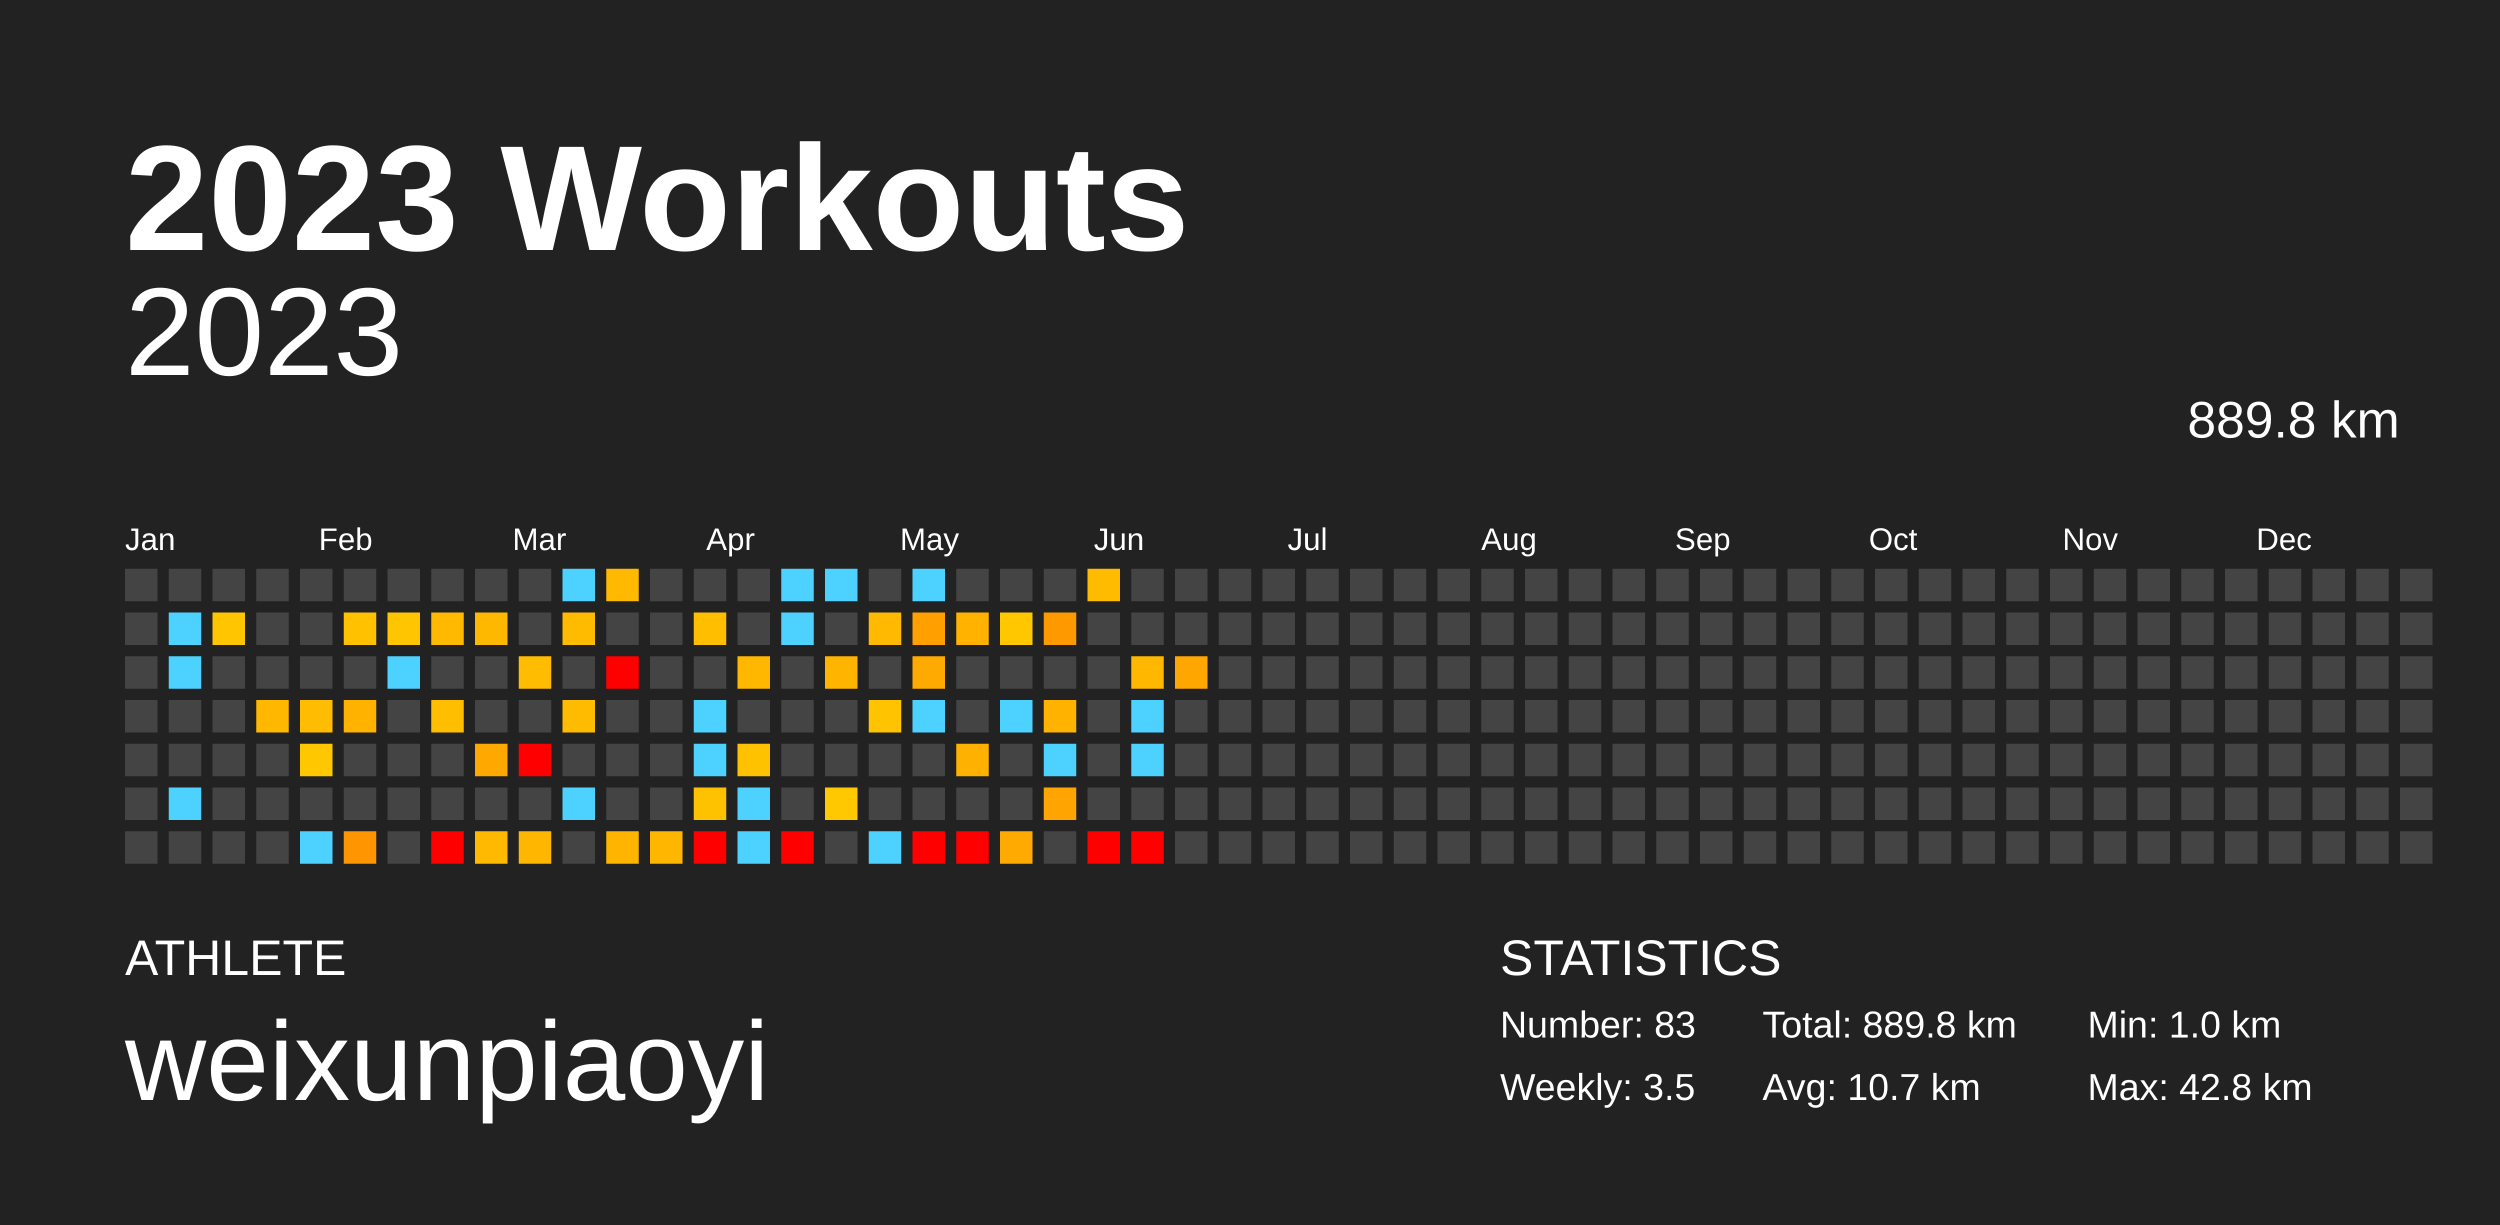
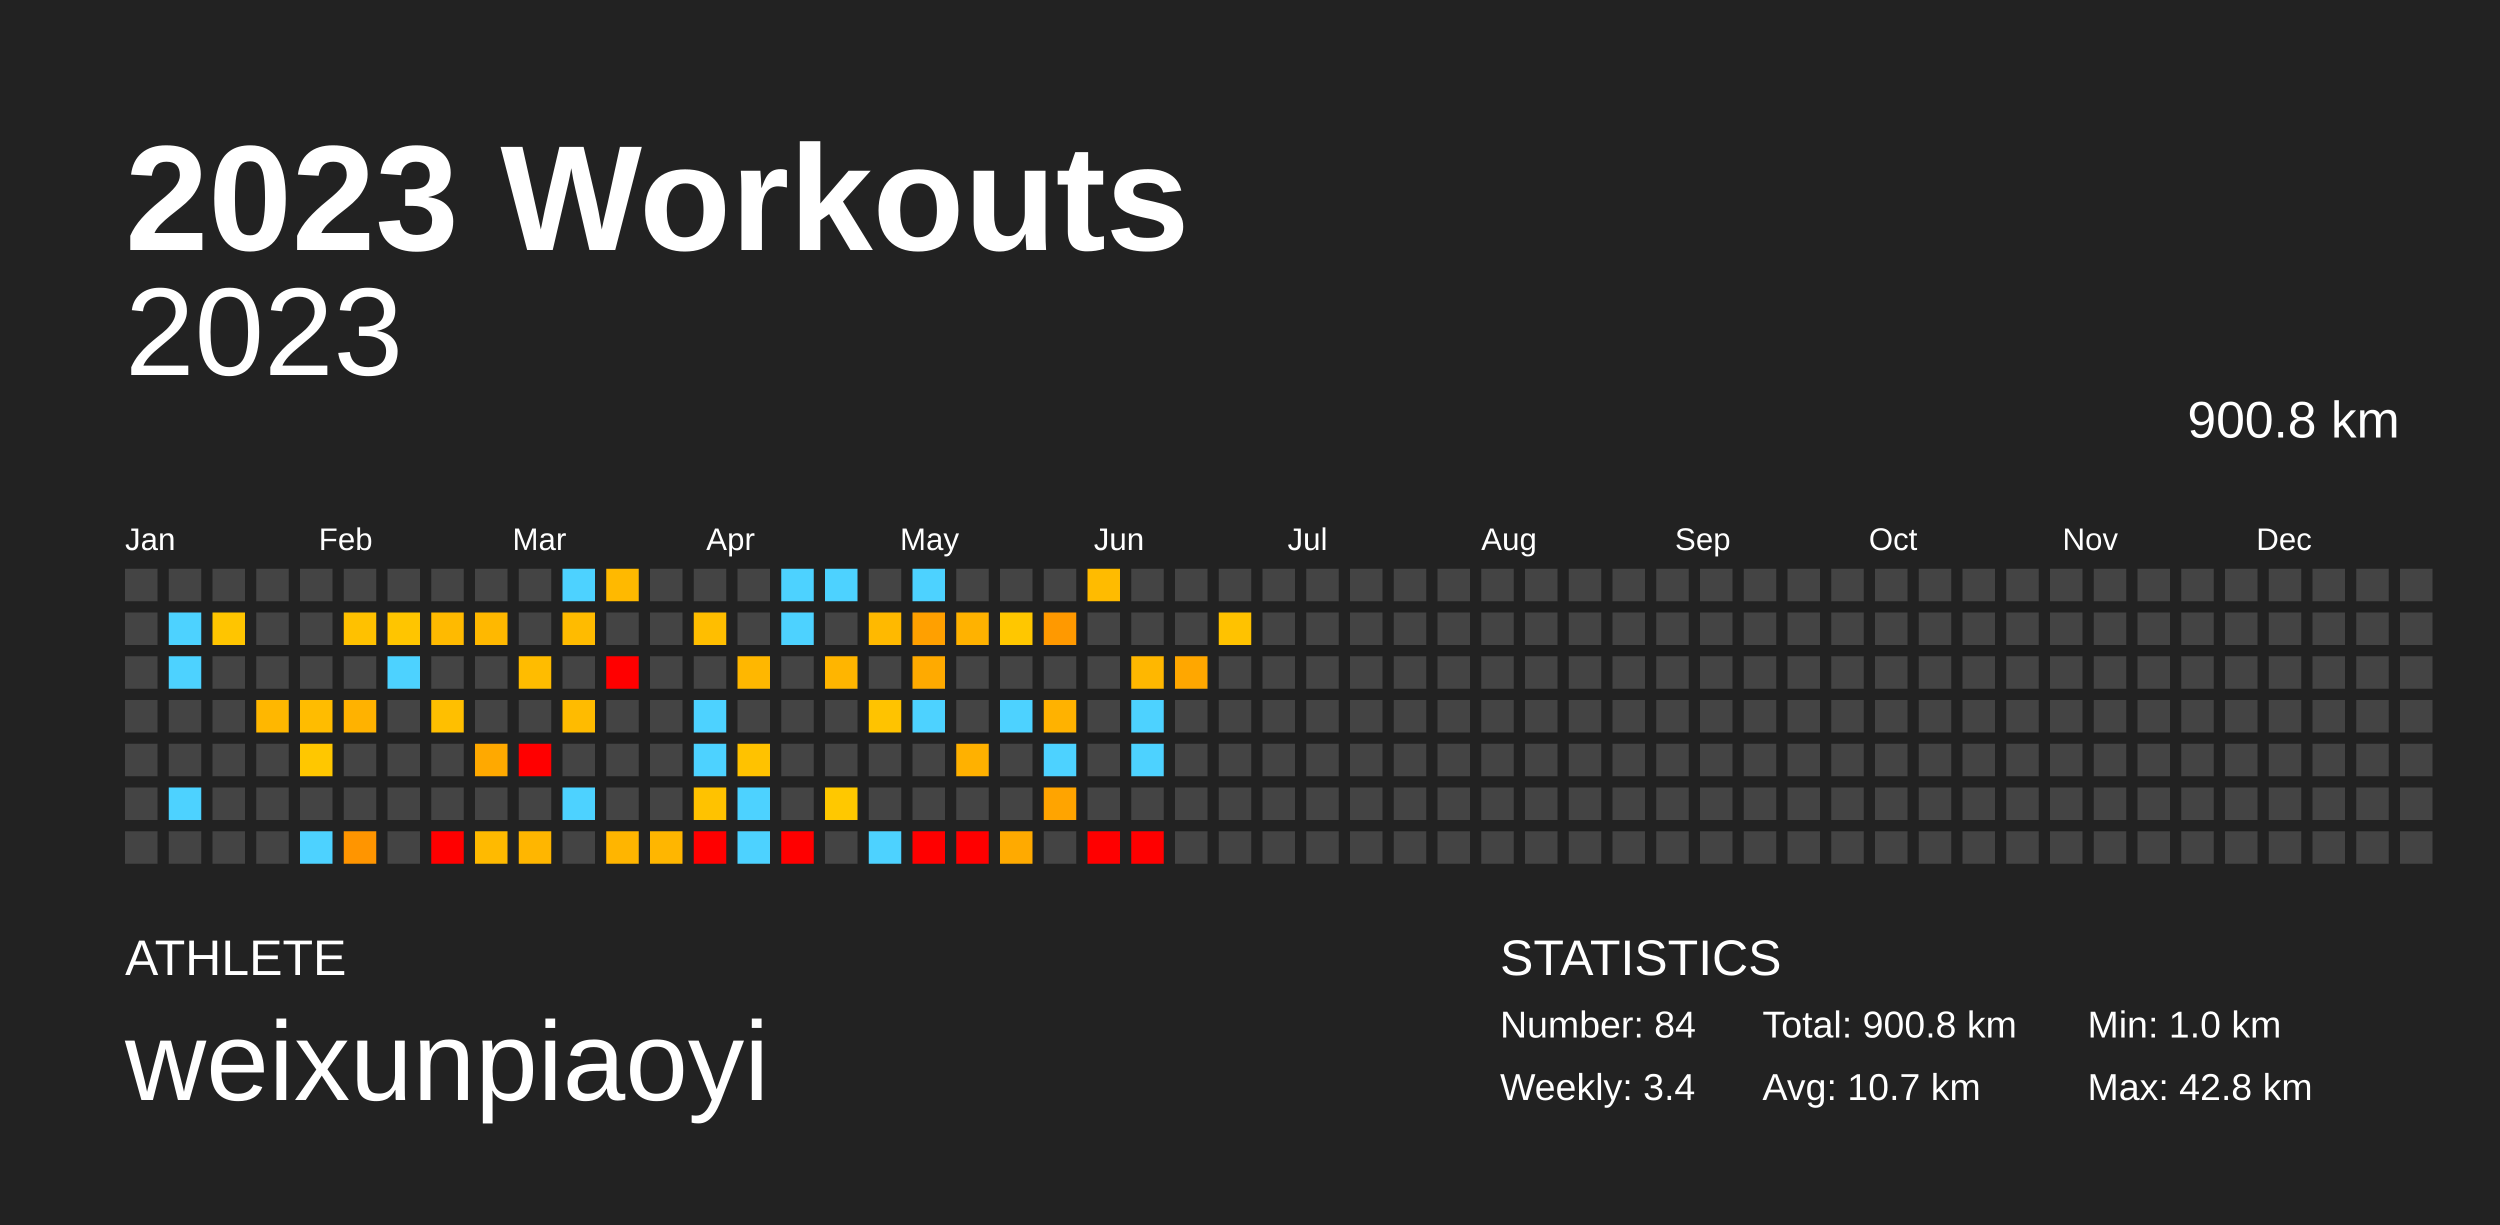
<svg xmlns="http://www.w3.org/2000/svg" baseProfile="full" height="98mm" version="1.1" viewBox="0,0,200,98" width="200mm">
  <defs />
  <rect fill="#222222" height="98" width="200" x="0" y="0" />
  <text fill="#FFFFFF" style="font-size:12px; font-family:Arial; font-weight:bold;" x="10" y="20">2023 Workouts</text>
  <text fill="#FFFFFF" style="font-size:4px; font-family:Arial" x="10" y="78">ATHLETE</text>
  <text fill="#FFFFFF" style="font-size:9px; font-family:Arial" x="10" y="88">weixunpiaoyi</text>
  <text fill="#FFFFFF" style="font-size:4px; font-family:Arial" x="120" y="78">STATISTICS</text>
-   <text fill="#FFFFFF" style="font-size:3px; font-family:Arial" x="120" y="83">Number: 83</text>
-   <text fill="#FFFFFF" style="font-size:3px; font-family:Arial" x="120" y="88">Weekly: 3.5</text>
-   <text fill="#FFFFFF" style="font-size:3px; font-family:Arial" x="141" y="83">Total: 889.8 km</text>
+   <text fill="#FFFFFF" style="font-size:3px; font-family:Arial" x="120" y="83">Number: 84</text>
+   <text fill="#FFFFFF" style="font-size:3px; font-family:Arial" x="120" y="88">Weekly: 3.4</text>
+   <text fill="#FFFFFF" style="font-size:3px; font-family:Arial" x="141" y="83">Total: 900.8 km</text>
  <text fill="#FFFFFF" style="font-size:3px; font-family:Arial" x="141" y="88">Avg: 10.7 km</text>
  <text fill="#FFFFFF" style="font-size:3px; font-family:Arial" x="167" y="83">Min: 1.0 km</text>
  <text fill="#FFFFFF" style="font-size:3px; font-family:Arial" x="167" y="88">Max: 42.8 km</text>
  <text alignment-baseline="hanging" fill="#FFFFFF" style="font-size:10.0px; font-family:Arial;" x="10" y="30">2023</text>
-   <text alignment-baseline="hanging" fill="#FFFFFF" style="font-size:4.125px; font-family:Arial;" x="175" y="35">889.8 km</text>
+   <text alignment-baseline="hanging" fill="#FFFFFF" style="font-size:4.125px; font-family:Arial;" x="175" y="35">900.8 km</text>
  <text fill="#FFFFFF" style="font-size:2.5px; font-family:Arial" x="10.0" y="44">Jan</text>
  <text fill="#FFFFFF" style="font-size:2.5px; font-family:Arial" x="25.5" y="44">Feb</text>
  <text fill="#FFFFFF" style="font-size:2.5px; font-family:Arial" x="41.0" y="44">Mar</text>
  <text fill="#FFFFFF" style="font-size:2.5px; font-family:Arial" x="56.5" y="44">Apr</text>
  <text fill="#FFFFFF" style="font-size:2.5px; font-family:Arial" x="72.0" y="44">May</text>
  <text fill="#FFFFFF" style="font-size:2.5px; font-family:Arial" x="87.5" y="44">Jun</text>
  <text fill="#FFFFFF" style="font-size:2.5px; font-family:Arial" x="103.0" y="44">Jul</text>
  <text fill="#FFFFFF" style="font-size:2.5px; font-family:Arial" x="118.5" y="44">Aug</text>
  <text fill="#FFFFFF" style="font-size:2.5px; font-family:Arial" x="134.0" y="44">Sep</text>
  <text fill="#FFFFFF" style="font-size:2.5px; font-family:Arial" x="149.5" y="44">Oct</text>
  <text fill="#FFFFFF" style="font-size:2.5px; font-family:Arial" x="165.0" y="44">Nov</text>
  <text fill="#FFFFFF" style="font-size:2.5px; font-family:Arial" x="180.5" y="44">Dec</text>
  <rect fill="#444444" height="2.6" width="2.6" x="10.0" y="45.5" />
  <rect fill="#444444" height="2.6" width="2.6" x="10.0" y="49.0" />
  <rect fill="#444444" height="2.6" width="2.6" x="10.0" y="52.5" />
  <rect fill="#444444" height="2.6" width="2.6" x="10.0" y="56.0" />
  <rect fill="#444444" height="2.6" width="2.6" x="10.0" y="59.5" />
  <rect fill="#444444" height="2.6" width="2.6" x="10.0" y="63.0" />
  <rect fill="#444444" height="2.6" width="2.6" x="10.0" y="66.5" />
  <rect fill="#444444" height="2.6" width="2.6" x="13.5" y="45.5" />
  <rect fill="#4dd2ff" height="2.6" width="2.6" x="13.5" y="49.0" />
  <rect fill="#4dd2ff" height="2.6" width="2.6" x="13.5" y="52.5" />
  <rect fill="#444444" height="2.6" width="2.6" x="13.5" y="56.0" />
  <rect fill="#444444" height="2.6" width="2.6" x="13.5" y="59.5" />
  <rect fill="#4dd2ff" height="2.6" width="2.6" x="13.5" y="63.0" />
  <rect fill="#444444" height="2.6" width="2.6" x="13.5" y="66.5" />
  <rect fill="#444444" height="2.6" width="2.6" x="17.0" y="45.5" />
  <rect fill="#ffc500" height="2.6" width="2.6" x="17.0" y="49.0" />
  <rect fill="#444444" height="2.6" width="2.6" x="17.0" y="52.5" />
  <rect fill="#444444" height="2.6" width="2.6" x="17.0" y="56.0" />
  <rect fill="#444444" height="2.6" width="2.6" x="17.0" y="59.5" />
  <rect fill="#444444" height="2.6" width="2.6" x="17.0" y="63.0" />
  <rect fill="#444444" height="2.6" width="2.6" x="17.0" y="66.5" />
  <rect fill="#444444" height="2.6" width="2.6" x="20.5" y="45.5" />
  <rect fill="#444444" height="2.6" width="2.6" x="20.5" y="49.0" />
  <rect fill="#444444" height="2.6" width="2.6" x="20.5" y="52.5" />
  <rect fill="#ffb700" height="2.6" width="2.6" x="20.5" y="56.0" />
  <rect fill="#444444" height="2.6" width="2.6" x="20.5" y="59.5" />
  <rect fill="#444444" height="2.6" width="2.6" x="20.5" y="63.0" />
  <rect fill="#444444" height="2.6" width="2.6" x="20.5" y="66.5" />
  <rect fill="#444444" height="2.6" width="2.6" x="24.0" y="45.5" />
  <rect fill="#444444" height="2.6" width="2.6" x="24.0" y="49.0" />
  <rect fill="#444444" height="2.6" width="2.6" x="24.0" y="52.5" />
  <rect fill="#ffbc00" height="2.6" width="2.6" x="24.0" y="56.0" />
  <rect fill="#ffc700" height="2.6" width="2.6" x="24.0" y="59.5" />
  <rect fill="#444444" height="2.6" width="2.6" x="24.0" y="63.0" />
  <rect fill="#4dd2ff" height="2.6" width="2.6" x="24.0" y="66.5" />
  <rect fill="#444444" height="2.6" width="2.6" x="27.5" y="45.5" />
  <rect fill="#ffc100" height="2.6" width="2.6" x="27.5" y="49.0" />
  <rect fill="#444444" height="2.6" width="2.6" x="27.5" y="52.5" />
  <rect fill="#ffb200" height="2.6" width="2.6" x="27.5" y="56.0" />
  <rect fill="#444444" height="2.6" width="2.6" x="27.5" y="59.5" />
  <rect fill="#444444" height="2.6" width="2.6" x="27.5" y="63.0" />
  <rect fill="#ff9500" height="2.6" width="2.6" x="27.5" y="66.5" />
  <rect fill="#444444" height="2.6" width="2.6" x="31.0" y="45.5" />
  <rect fill="#ffc500" height="2.6" width="2.6" x="31.0" y="49.0" />
  <rect fill="#4dd2ff" height="2.6" width="2.6" x="31.0" y="52.5" />
  <rect fill="#444444" height="2.6" width="2.6" x="31.0" y="56.0" />
  <rect fill="#444444" height="2.6" width="2.6" x="31.0" y="59.5" />
  <rect fill="#444444" height="2.6" width="2.6" x="31.0" y="63.0" />
  <rect fill="#444444" height="2.6" width="2.6" x="31.0" y="66.5" />
  <rect fill="#444444" height="2.6" width="2.6" x="34.5" y="45.5" />
  <rect fill="#ffba00" height="2.6" width="2.6" x="34.5" y="49.0" />
  <rect fill="#444444" height="2.6" width="2.6" x="34.5" y="52.5" />
  <rect fill="#ffbf00" height="2.6" width="2.6" x="34.5" y="56.0" />
  <rect fill="#444444" height="2.6" width="2.6" x="34.5" y="59.5" />
  <rect fill="#444444" height="2.6" width="2.6" x="34.5" y="63.0" />
  <rect fill="red" height="2.6" width="2.6" x="34.5" y="66.5" />
  <rect fill="#444444" height="2.6" width="2.6" x="38.0" y="45.5" />
  <rect fill="#ffb800" height="2.6" width="2.6" x="38.0" y="49.0" />
  <rect fill="#444444" height="2.6" width="2.6" x="38.0" y="52.5" />
  <rect fill="#444444" height="2.6" width="2.6" x="38.0" y="56.0" />
  <rect fill="#ffa900" height="2.6" width="2.6" x="38.0" y="59.5" />
  <rect fill="#444444" height="2.6" width="2.6" x="38.0" y="63.0" />
  <rect fill="#ffba00" height="2.6" width="2.6" x="38.0" y="66.5" />
  <rect fill="#444444" height="2.6" width="2.6" x="41.5" y="45.5" />
  <rect fill="#444444" height="2.6" width="2.6" x="41.5" y="49.0" />
  <rect fill="#ffbc00" height="2.6" width="2.6" x="41.5" y="52.5" />
  <rect fill="#444444" height="2.6" width="2.6" x="41.5" y="56.0" />
  <rect fill="red" height="2.6" width="2.6" x="41.5" y="59.5" />
  <rect fill="#444444" height="2.6" width="2.6" x="41.5" y="63.0" />
  <rect fill="#ffb600" height="2.6" width="2.6" x="41.5" y="66.5" />
  <rect fill="#4dd2ff" height="2.6" width="2.6" x="45.0" y="45.5" />
  <rect fill="#ffbb00" height="2.6" width="2.6" x="45.0" y="49.0" />
  <rect fill="#444444" height="2.6" width="2.6" x="45.0" y="52.5" />
  <rect fill="#ffbb00" height="2.6" width="2.6" x="45.0" y="56.0" />
  <rect fill="#444444" height="2.6" width="2.6" x="45.0" y="59.5" />
  <rect fill="#4dd2ff" height="2.6" width="2.6" x="45.0" y="63.0" />
  <rect fill="#444444" height="2.6" width="2.6" x="45.0" y="66.5" />
  <rect fill="#ffb900" height="2.6" width="2.6" x="48.5" y="45.5" />
  <rect fill="#444444" height="2.6" width="2.6" x="48.5" y="49.0" />
  <rect fill="red" height="2.6" width="2.6" x="48.5" y="52.5" />
  <rect fill="#444444" height="2.6" width="2.6" x="48.5" y="56.0" />
  <rect fill="#444444" height="2.6" width="2.6" x="48.5" y="59.5" />
  <rect fill="#444444" height="2.6" width="2.6" x="48.5" y="63.0" />
  <rect fill="#ffb500" height="2.6" width="2.6" x="48.5" y="66.5" />
  <rect fill="#444444" height="2.6" width="2.6" x="52.0" y="45.5" />
  <rect fill="#444444" height="2.6" width="2.6" x="52.0" y="49.0" />
  <rect fill="#444444" height="2.6" width="2.6" x="52.0" y="52.5" />
  <rect fill="#444444" height="2.6" width="2.6" x="52.0" y="56.0" />
  <rect fill="#444444" height="2.6" width="2.6" x="52.0" y="59.5" />
  <rect fill="#444444" height="2.6" width="2.6" x="52.0" y="63.0" />
  <rect fill="#ffb600" height="2.6" width="2.6" x="52.0" y="66.5" />
  <rect fill="#444444" height="2.6" width="2.6" x="55.5" y="45.5" />
  <rect fill="#ffbe00" height="2.6" width="2.6" x="55.5" y="49.0" />
  <rect fill="#444444" height="2.6" width="2.6" x="55.5" y="52.5" />
  <rect fill="#4dd2ff" height="2.6" width="2.6" x="55.5" y="56.0" />
  <rect fill="#4dd2ff" height="2.6" width="2.6" x="55.5" y="59.5" />
  <rect fill="#ffc200" height="2.6" width="2.6" x="55.5" y="63.0" />
  <rect fill="red" height="2.6" width="2.6" x="55.5" y="66.5" />
  <rect fill="#444444" height="2.6" width="2.6" x="59.0" y="45.5" />
  <rect fill="#444444" height="2.6" width="2.6" x="59.0" y="49.0" />
  <rect fill="#ffb700" height="2.6" width="2.6" x="59.0" y="52.5" />
  <rect fill="#444444" height="2.6" width="2.6" x="59.0" y="56.0" />
  <rect fill="#ffc200" height="2.6" width="2.6" x="59.0" y="59.5" />
  <rect fill="#4dd2ff" height="2.6" width="2.6" x="59.0" y="63.0" />
  <rect fill="#4dd2ff" height="2.6" width="2.6" x="59.0" y="66.5" />
  <rect fill="#4dd2ff" height="2.6" width="2.6" x="62.5" y="45.5" />
  <rect fill="#4dd2ff" height="2.6" width="2.6" x="62.5" y="49.0" />
  <rect fill="#444444" height="2.6" width="2.6" x="62.5" y="52.5" />
  <rect fill="#444444" height="2.6" width="2.6" x="62.5" y="56.0" />
  <rect fill="#444444" height="2.6" width="2.6" x="62.5" y="59.5" />
  <rect fill="#444444" height="2.6" width="2.6" x="62.5" y="63.0" />
  <rect fill="red" height="2.6" width="2.6" x="62.5" y="66.5" />
  <rect fill="#4dd2ff" height="2.6" width="2.6" x="66.0" y="45.5" />
  <rect fill="#444444" height="2.6" width="2.6" x="66.0" y="49.0" />
  <rect fill="#ffb500" height="2.6" width="2.6" x="66.0" y="52.5" />
  <rect fill="#444444" height="2.6" width="2.6" x="66.0" y="56.0" />
  <rect fill="#444444" height="2.6" width="2.6" x="66.0" y="59.5" />
  <rect fill="#ffc800" height="2.6" width="2.6" x="66.0" y="63.0" />
  <rect fill="#444444" height="2.6" width="2.6" x="66.0" y="66.5" />
  <rect fill="#444444" height="2.6" width="2.6" x="69.5" y="45.5" />
  <rect fill="#ffb900" height="2.6" width="2.6" x="69.5" y="49.0" />
  <rect fill="#444444" height="2.6" width="2.6" x="69.5" y="52.5" />
  <rect fill="#ffc300" height="2.6" width="2.6" x="69.5" y="56.0" />
  <rect fill="#444444" height="2.6" width="2.6" x="69.5" y="59.5" />
  <rect fill="#444444" height="2.6" width="2.6" x="69.5" y="63.0" />
  <rect fill="#4dd2ff" height="2.6" width="2.6" x="69.5" y="66.5" />
  <rect fill="#4dd2ff" height="2.6" width="2.6" x="73.0" y="45.5" />
  <rect fill="#ffa000" height="2.6" width="2.6" x="73.0" y="49.0" />
  <rect fill="#ffaa00" height="2.6" width="2.6" x="73.0" y="52.5" />
  <rect fill="#4dd2ff" height="2.6" width="2.6" x="73.0" y="56.0" />
  <rect fill="#444444" height="2.6" width="2.6" x="73.0" y="59.5" />
  <rect fill="#444444" height="2.6" width="2.6" x="73.0" y="63.0" />
  <rect fill="red" height="2.6" width="2.6" x="73.0" y="66.5" />
  <rect fill="#444444" height="2.6" width="2.6" x="76.5" y="45.5" />
  <rect fill="#ffb200" height="2.6" width="2.6" x="76.5" y="49.0" />
  <rect fill="#444444" height="2.6" width="2.6" x="76.5" y="52.5" />
  <rect fill="#444444" height="2.6" width="2.6" x="76.5" y="56.0" />
  <rect fill="#ffb100" height="2.6" width="2.6" x="76.5" y="59.5" />
  <rect fill="#444444" height="2.6" width="2.6" x="76.5" y="63.0" />
  <rect fill="red" height="2.6" width="2.6" x="76.5" y="66.5" />
  <rect fill="#444444" height="2.6" width="2.6" x="80.0" y="45.5" />
  <rect fill="#ffc700" height="2.6" width="2.6" x="80.0" y="49.0" />
  <rect fill="#444444" height="2.6" width="2.6" x="80.0" y="52.5" />
  <rect fill="#4dd2ff" height="2.6" width="2.6" x="80.0" y="56.0" />
  <rect fill="#444444" height="2.6" width="2.6" x="80.0" y="59.5" />
  <rect fill="#444444" height="2.6" width="2.6" x="80.0" y="63.0" />
  <rect fill="#ffaa00" height="2.6" width="2.6" x="80.0" y="66.5" />
  <rect fill="#444444" height="2.6" width="2.6" x="83.5" y="45.5" />
  <rect fill="#ff9900" height="2.6" width="2.6" x="83.5" y="49.0" />
  <rect fill="#444444" height="2.6" width="2.6" x="83.5" y="52.5" />
  <rect fill="#ffb200" height="2.6" width="2.6" x="83.5" y="56.0" />
  <rect fill="#4dd2ff" height="2.6" width="2.6" x="83.5" y="59.5" />
  <rect fill="#ffa400" height="2.6" width="2.6" x="83.5" y="63.0" />
  <rect fill="#444444" height="2.6" width="2.6" x="83.5" y="66.5" />
  <rect fill="#ffbb00" height="2.6" width="2.6" x="87.0" y="45.5" />
  <rect fill="#444444" height="2.6" width="2.6" x="87.0" y="49.0" />
  <rect fill="#444444" height="2.6" width="2.6" x="87.0" y="52.5" />
  <rect fill="#444444" height="2.6" width="2.6" x="87.0" y="56.0" />
  <rect fill="#444444" height="2.6" width="2.6" x="87.0" y="59.5" />
  <rect fill="#444444" height="2.6" width="2.6" x="87.0" y="63.0" />
  <rect fill="red" height="2.6" width="2.6" x="87.0" y="66.5" />
  <rect fill="#444444" height="2.6" width="2.6" x="90.5" y="45.5" />
  <rect fill="#444444" height="2.6" width="2.6" x="90.5" y="49.0" />
  <rect fill="#ffb700" height="2.6" width="2.6" x="90.5" y="52.5" />
  <rect fill="#4dd2ff" height="2.6" width="2.6" x="90.5" y="56.0" />
  <rect fill="#4dd2ff" height="2.6" width="2.6" x="90.5" y="59.5" />
  <rect fill="#444444" height="2.6" width="2.6" x="90.5" y="63.0" />
  <rect fill="red" height="2.6" width="2.6" x="90.5" y="66.5" />
  <rect fill="#444444" height="2.6" width="2.6" x="94.0" y="45.5" />
  <rect fill="#444444" height="2.6" width="2.6" x="94.0" y="49.0" />
  <rect fill="#ffa700" height="2.6" width="2.6" x="94.0" y="52.5" />
  <rect fill="#444444" height="2.6" width="2.6" x="94.0" y="56.0" />
  <rect fill="#444444" height="2.6" width="2.6" x="94.0" y="59.5" />
  <rect fill="#444444" height="2.6" width="2.6" x="94.0" y="63.0" />
  <rect fill="#444444" height="2.6" width="2.6" x="94.0" y="66.5" />
  <rect fill="#444444" height="2.6" width="2.6" x="97.5" y="45.5" />
-   <rect fill="#444444" height="2.6" width="2.6" x="97.5" y="49.0" />
+   <rect fill="#ffc200" height="2.6" width="2.6" x="97.5" y="49.0" />
  <rect fill="#444444" height="2.6" width="2.6" x="97.5" y="52.5" />
  <rect fill="#444444" height="2.6" width="2.6" x="97.5" y="56.0" />
  <rect fill="#444444" height="2.6" width="2.6" x="97.5" y="59.5" />
  <rect fill="#444444" height="2.6" width="2.6" x="97.5" y="63.0" />
  <rect fill="#444444" height="2.6" width="2.6" x="97.5" y="66.5" />
  <rect fill="#444444" height="2.6" width="2.6" x="101.0" y="45.5" />
  <rect fill="#444444" height="2.6" width="2.6" x="101.0" y="49.0" />
  <rect fill="#444444" height="2.6" width="2.6" x="101.0" y="52.5" />
  <rect fill="#444444" height="2.6" width="2.6" x="101.0" y="56.0" />
  <rect fill="#444444" height="2.6" width="2.6" x="101.0" y="59.5" />
  <rect fill="#444444" height="2.6" width="2.6" x="101.0" y="63.0" />
  <rect fill="#444444" height="2.6" width="2.6" x="101.0" y="66.5" />
  <rect fill="#444444" height="2.6" width="2.6" x="104.5" y="45.5" />
  <rect fill="#444444" height="2.6" width="2.6" x="104.5" y="49.0" />
  <rect fill="#444444" height="2.6" width="2.6" x="104.5" y="52.5" />
  <rect fill="#444444" height="2.6" width="2.6" x="104.5" y="56.0" />
  <rect fill="#444444" height="2.6" width="2.6" x="104.5" y="59.5" />
  <rect fill="#444444" height="2.6" width="2.6" x="104.5" y="63.0" />
  <rect fill="#444444" height="2.6" width="2.6" x="104.5" y="66.5" />
  <rect fill="#444444" height="2.6" width="2.6" x="108.0" y="45.5" />
  <rect fill="#444444" height="2.6" width="2.6" x="108.0" y="49.0" />
  <rect fill="#444444" height="2.6" width="2.6" x="108.0" y="52.5" />
  <rect fill="#444444" height="2.6" width="2.6" x="108.0" y="56.0" />
  <rect fill="#444444" height="2.6" width="2.6" x="108.0" y="59.5" />
  <rect fill="#444444" height="2.6" width="2.6" x="108.0" y="63.0" />
  <rect fill="#444444" height="2.6" width="2.6" x="108.0" y="66.5" />
  <rect fill="#444444" height="2.6" width="2.6" x="111.5" y="45.5" />
  <rect fill="#444444" height="2.6" width="2.6" x="111.5" y="49.0" />
  <rect fill="#444444" height="2.6" width="2.6" x="111.5" y="52.5" />
  <rect fill="#444444" height="2.6" width="2.6" x="111.5" y="56.0" />
  <rect fill="#444444" height="2.6" width="2.6" x="111.5" y="59.5" />
  <rect fill="#444444" height="2.6" width="2.6" x="111.5" y="63.0" />
  <rect fill="#444444" height="2.6" width="2.6" x="111.5" y="66.5" />
  <rect fill="#444444" height="2.6" width="2.6" x="115.0" y="45.5" />
  <rect fill="#444444" height="2.6" width="2.6" x="115.0" y="49.0" />
  <rect fill="#444444" height="2.6" width="2.6" x="115.0" y="52.5" />
  <rect fill="#444444" height="2.6" width="2.6" x="115.0" y="56.0" />
  <rect fill="#444444" height="2.6" width="2.6" x="115.0" y="59.5" />
  <rect fill="#444444" height="2.6" width="2.6" x="115.0" y="63.0" />
  <rect fill="#444444" height="2.6" width="2.6" x="115.0" y="66.5" />
  <rect fill="#444444" height="2.6" width="2.6" x="118.5" y="45.5" />
  <rect fill="#444444" height="2.6" width="2.6" x="118.5" y="49.0" />
  <rect fill="#444444" height="2.6" width="2.6" x="118.5" y="52.5" />
  <rect fill="#444444" height="2.6" width="2.6" x="118.5" y="56.0" />
  <rect fill="#444444" height="2.6" width="2.6" x="118.5" y="59.5" />
  <rect fill="#444444" height="2.6" width="2.6" x="118.5" y="63.0" />
  <rect fill="#444444" height="2.6" width="2.6" x="118.5" y="66.5" />
  <rect fill="#444444" height="2.6" width="2.6" x="122.0" y="45.5" />
  <rect fill="#444444" height="2.6" width="2.6" x="122.0" y="49.0" />
  <rect fill="#444444" height="2.6" width="2.6" x="122.0" y="52.5" />
  <rect fill="#444444" height="2.6" width="2.6" x="122.0" y="56.0" />
  <rect fill="#444444" height="2.6" width="2.6" x="122.0" y="59.5" />
  <rect fill="#444444" height="2.6" width="2.6" x="122.0" y="63.0" />
  <rect fill="#444444" height="2.6" width="2.6" x="122.0" y="66.5" />
  <rect fill="#444444" height="2.6" width="2.6" x="125.5" y="45.5" />
  <rect fill="#444444" height="2.6" width="2.6" x="125.5" y="49.0" />
  <rect fill="#444444" height="2.6" width="2.6" x="125.5" y="52.5" />
  <rect fill="#444444" height="2.6" width="2.6" x="125.5" y="56.0" />
  <rect fill="#444444" height="2.6" width="2.6" x="125.5" y="59.5" />
  <rect fill="#444444" height="2.6" width="2.6" x="125.5" y="63.0" />
  <rect fill="#444444" height="2.6" width="2.6" x="125.5" y="66.5" />
  <rect fill="#444444" height="2.6" width="2.6" x="129.0" y="45.5" />
  <rect fill="#444444" height="2.6" width="2.6" x="129.0" y="49.0" />
  <rect fill="#444444" height="2.6" width="2.6" x="129.0" y="52.5" />
  <rect fill="#444444" height="2.6" width="2.6" x="129.0" y="56.0" />
  <rect fill="#444444" height="2.6" width="2.6" x="129.0" y="59.5" />
  <rect fill="#444444" height="2.6" width="2.6" x="129.0" y="63.0" />
  <rect fill="#444444" height="2.6" width="2.6" x="129.0" y="66.5" />
  <rect fill="#444444" height="2.6" width="2.6" x="132.5" y="45.5" />
  <rect fill="#444444" height="2.6" width="2.6" x="132.5" y="49.0" />
  <rect fill="#444444" height="2.6" width="2.6" x="132.5" y="52.5" />
  <rect fill="#444444" height="2.6" width="2.6" x="132.5" y="56.0" />
  <rect fill="#444444" height="2.6" width="2.6" x="132.5" y="59.5" />
  <rect fill="#444444" height="2.6" width="2.6" x="132.5" y="63.0" />
  <rect fill="#444444" height="2.6" width="2.6" x="132.5" y="66.5" />
  <rect fill="#444444" height="2.6" width="2.6" x="136.0" y="45.5" />
  <rect fill="#444444" height="2.6" width="2.6" x="136.0" y="49.0" />
  <rect fill="#444444" height="2.6" width="2.6" x="136.0" y="52.5" />
  <rect fill="#444444" height="2.6" width="2.6" x="136.0" y="56.0" />
  <rect fill="#444444" height="2.6" width="2.6" x="136.0" y="59.5" />
  <rect fill="#444444" height="2.6" width="2.6" x="136.0" y="63.0" />
  <rect fill="#444444" height="2.6" width="2.6" x="136.0" y="66.5" />
  <rect fill="#444444" height="2.6" width="2.6" x="139.5" y="45.5" />
  <rect fill="#444444" height="2.6" width="2.6" x="139.5" y="49.0" />
  <rect fill="#444444" height="2.6" width="2.6" x="139.5" y="52.5" />
  <rect fill="#444444" height="2.6" width="2.6" x="139.5" y="56.0" />
  <rect fill="#444444" height="2.6" width="2.6" x="139.5" y="59.5" />
  <rect fill="#444444" height="2.6" width="2.6" x="139.5" y="63.0" />
  <rect fill="#444444" height="2.6" width="2.6" x="139.5" y="66.5" />
  <rect fill="#444444" height="2.6" width="2.6" x="143.0" y="45.5" />
  <rect fill="#444444" height="2.6" width="2.6" x="143.0" y="49.0" />
  <rect fill="#444444" height="2.6" width="2.6" x="143.0" y="52.5" />
  <rect fill="#444444" height="2.6" width="2.6" x="143.0" y="56.0" />
  <rect fill="#444444" height="2.6" width="2.6" x="143.0" y="59.5" />
  <rect fill="#444444" height="2.6" width="2.6" x="143.0" y="63.0" />
  <rect fill="#444444" height="2.6" width="2.6" x="143.0" y="66.5" />
  <rect fill="#444444" height="2.6" width="2.6" x="146.5" y="45.5" />
  <rect fill="#444444" height="2.6" width="2.6" x="146.5" y="49.0" />
  <rect fill="#444444" height="2.6" width="2.6" x="146.5" y="52.5" />
  <rect fill="#444444" height="2.6" width="2.6" x="146.5" y="56.0" />
  <rect fill="#444444" height="2.6" width="2.6" x="146.5" y="59.5" />
  <rect fill="#444444" height="2.6" width="2.6" x="146.5" y="63.0" />
  <rect fill="#444444" height="2.6" width="2.6" x="146.5" y="66.5" />
  <rect fill="#444444" height="2.6" width="2.6" x="150.0" y="45.5" />
  <rect fill="#444444" height="2.6" width="2.6" x="150.0" y="49.0" />
  <rect fill="#444444" height="2.6" width="2.6" x="150.0" y="52.5" />
  <rect fill="#444444" height="2.6" width="2.6" x="150.0" y="56.0" />
  <rect fill="#444444" height="2.6" width="2.6" x="150.0" y="59.5" />
  <rect fill="#444444" height="2.6" width="2.6" x="150.0" y="63.0" />
  <rect fill="#444444" height="2.6" width="2.6" x="150.0" y="66.5" />
  <rect fill="#444444" height="2.6" width="2.6" x="153.5" y="45.5" />
  <rect fill="#444444" height="2.6" width="2.6" x="153.5" y="49.0" />
  <rect fill="#444444" height="2.6" width="2.6" x="153.5" y="52.5" />
  <rect fill="#444444" height="2.6" width="2.6" x="153.5" y="56.0" />
  <rect fill="#444444" height="2.6" width="2.6" x="153.5" y="59.5" />
  <rect fill="#444444" height="2.6" width="2.6" x="153.5" y="63.0" />
  <rect fill="#444444" height="2.6" width="2.6" x="153.5" y="66.5" />
  <rect fill="#444444" height="2.6" width="2.6" x="157.0" y="45.5" />
  <rect fill="#444444" height="2.6" width="2.6" x="157.0" y="49.0" />
  <rect fill="#444444" height="2.6" width="2.6" x="157.0" y="52.5" />
  <rect fill="#444444" height="2.6" width="2.6" x="157.0" y="56.0" />
  <rect fill="#444444" height="2.6" width="2.6" x="157.0" y="59.5" />
  <rect fill="#444444" height="2.6" width="2.6" x="157.0" y="63.0" />
  <rect fill="#444444" height="2.6" width="2.6" x="157.0" y="66.5" />
  <rect fill="#444444" height="2.6" width="2.6" x="160.5" y="45.5" />
  <rect fill="#444444" height="2.6" width="2.6" x="160.5" y="49.0" />
  <rect fill="#444444" height="2.6" width="2.6" x="160.5" y="52.5" />
  <rect fill="#444444" height="2.6" width="2.6" x="160.5" y="56.0" />
  <rect fill="#444444" height="2.6" width="2.6" x="160.5" y="59.5" />
  <rect fill="#444444" height="2.6" width="2.6" x="160.5" y="63.0" />
  <rect fill="#444444" height="2.6" width="2.6" x="160.5" y="66.5" />
  <rect fill="#444444" height="2.6" width="2.6" x="164.0" y="45.5" />
  <rect fill="#444444" height="2.6" width="2.6" x="164.0" y="49.0" />
  <rect fill="#444444" height="2.6" width="2.6" x="164.0" y="52.5" />
  <rect fill="#444444" height="2.6" width="2.6" x="164.0" y="56.0" />
  <rect fill="#444444" height="2.6" width="2.6" x="164.0" y="59.5" />
  <rect fill="#444444" height="2.6" width="2.6" x="164.0" y="63.0" />
  <rect fill="#444444" height="2.6" width="2.6" x="164.0" y="66.5" />
  <rect fill="#444444" height="2.6" width="2.6" x="167.5" y="45.5" />
  <rect fill="#444444" height="2.6" width="2.6" x="167.5" y="49.0" />
  <rect fill="#444444" height="2.6" width="2.6" x="167.5" y="52.5" />
  <rect fill="#444444" height="2.6" width="2.6" x="167.5" y="56.0" />
  <rect fill="#444444" height="2.6" width="2.6" x="167.5" y="59.5" />
  <rect fill="#444444" height="2.6" width="2.6" x="167.5" y="63.0" />
  <rect fill="#444444" height="2.6" width="2.6" x="167.5" y="66.5" />
  <rect fill="#444444" height="2.6" width="2.6" x="171.0" y="45.5" />
  <rect fill="#444444" height="2.6" width="2.6" x="171.0" y="49.0" />
  <rect fill="#444444" height="2.6" width="2.6" x="171.0" y="52.5" />
  <rect fill="#444444" height="2.6" width="2.6" x="171.0" y="56.0" />
  <rect fill="#444444" height="2.6" width="2.6" x="171.0" y="59.5" />
  <rect fill="#444444" height="2.6" width="2.6" x="171.0" y="63.0" />
  <rect fill="#444444" height="2.6" width="2.6" x="171.0" y="66.5" />
  <rect fill="#444444" height="2.6" width="2.6" x="174.5" y="45.5" />
  <rect fill="#444444" height="2.6" width="2.6" x="174.5" y="49.0" />
  <rect fill="#444444" height="2.6" width="2.6" x="174.5" y="52.5" />
  <rect fill="#444444" height="2.6" width="2.6" x="174.5" y="56.0" />
  <rect fill="#444444" height="2.6" width="2.6" x="174.5" y="59.5" />
  <rect fill="#444444" height="2.6" width="2.6" x="174.5" y="63.0" />
  <rect fill="#444444" height="2.6" width="2.6" x="174.5" y="66.5" />
  <rect fill="#444444" height="2.6" width="2.6" x="178.0" y="45.5" />
  <rect fill="#444444" height="2.6" width="2.6" x="178.0" y="49.0" />
  <rect fill="#444444" height="2.6" width="2.6" x="178.0" y="52.5" />
  <rect fill="#444444" height="2.6" width="2.6" x="178.0" y="56.0" />
  <rect fill="#444444" height="2.6" width="2.6" x="178.0" y="59.5" />
  <rect fill="#444444" height="2.6" width="2.6" x="178.0" y="63.0" />
  <rect fill="#444444" height="2.6" width="2.6" x="178.0" y="66.5" />
  <rect fill="#444444" height="2.6" width="2.6" x="181.5" y="45.5" />
  <rect fill="#444444" height="2.6" width="2.6" x="181.5" y="49.0" />
  <rect fill="#444444" height="2.6" width="2.6" x="181.5" y="52.5" />
  <rect fill="#444444" height="2.6" width="2.6" x="181.5" y="56.0" />
  <rect fill="#444444" height="2.6" width="2.6" x="181.5" y="59.5" />
  <rect fill="#444444" height="2.6" width="2.6" x="181.5" y="63.0" />
  <rect fill="#444444" height="2.6" width="2.6" x="181.5" y="66.5" />
  <rect fill="#444444" height="2.6" width="2.6" x="185.0" y="45.5" />
  <rect fill="#444444" height="2.6" width="2.6" x="185.0" y="49.0" />
  <rect fill="#444444" height="2.6" width="2.6" x="185.0" y="52.5" />
  <rect fill="#444444" height="2.6" width="2.6" x="185.0" y="56.0" />
  <rect fill="#444444" height="2.6" width="2.6" x="185.0" y="59.5" />
  <rect fill="#444444" height="2.6" width="2.6" x="185.0" y="63.0" />
  <rect fill="#444444" height="2.6" width="2.6" x="185.0" y="66.5" />
  <rect fill="#444444" height="2.6" width="2.6" x="188.5" y="45.5" />
  <rect fill="#444444" height="2.6" width="2.6" x="188.5" y="49.0" />
  <rect fill="#444444" height="2.6" width="2.6" x="188.5" y="52.5" />
  <rect fill="#444444" height="2.6" width="2.6" x="188.5" y="56.0" />
  <rect fill="#444444" height="2.6" width="2.6" x="188.5" y="59.5" />
  <rect fill="#444444" height="2.6" width="2.6" x="188.5" y="63.0" />
  <rect fill="#444444" height="2.6" width="2.6" x="188.5" y="66.5" />
  <rect fill="#444444" height="2.6" width="2.6" x="192.0" y="45.5" />
  <rect fill="#444444" height="2.6" width="2.6" x="192.0" y="49.0" />
  <rect fill="#444444" height="2.6" width="2.6" x="192.0" y="52.5" />
  <rect fill="#444444" height="2.6" width="2.6" x="192.0" y="56.0" />
  <rect fill="#444444" height="2.6" width="2.6" x="192.0" y="59.5" />
  <rect fill="#444444" height="2.6" width="2.6" x="192.0" y="63.0" />
  <rect fill="#444444" height="2.6" width="2.6" x="192.0" y="66.5" />
</svg>
